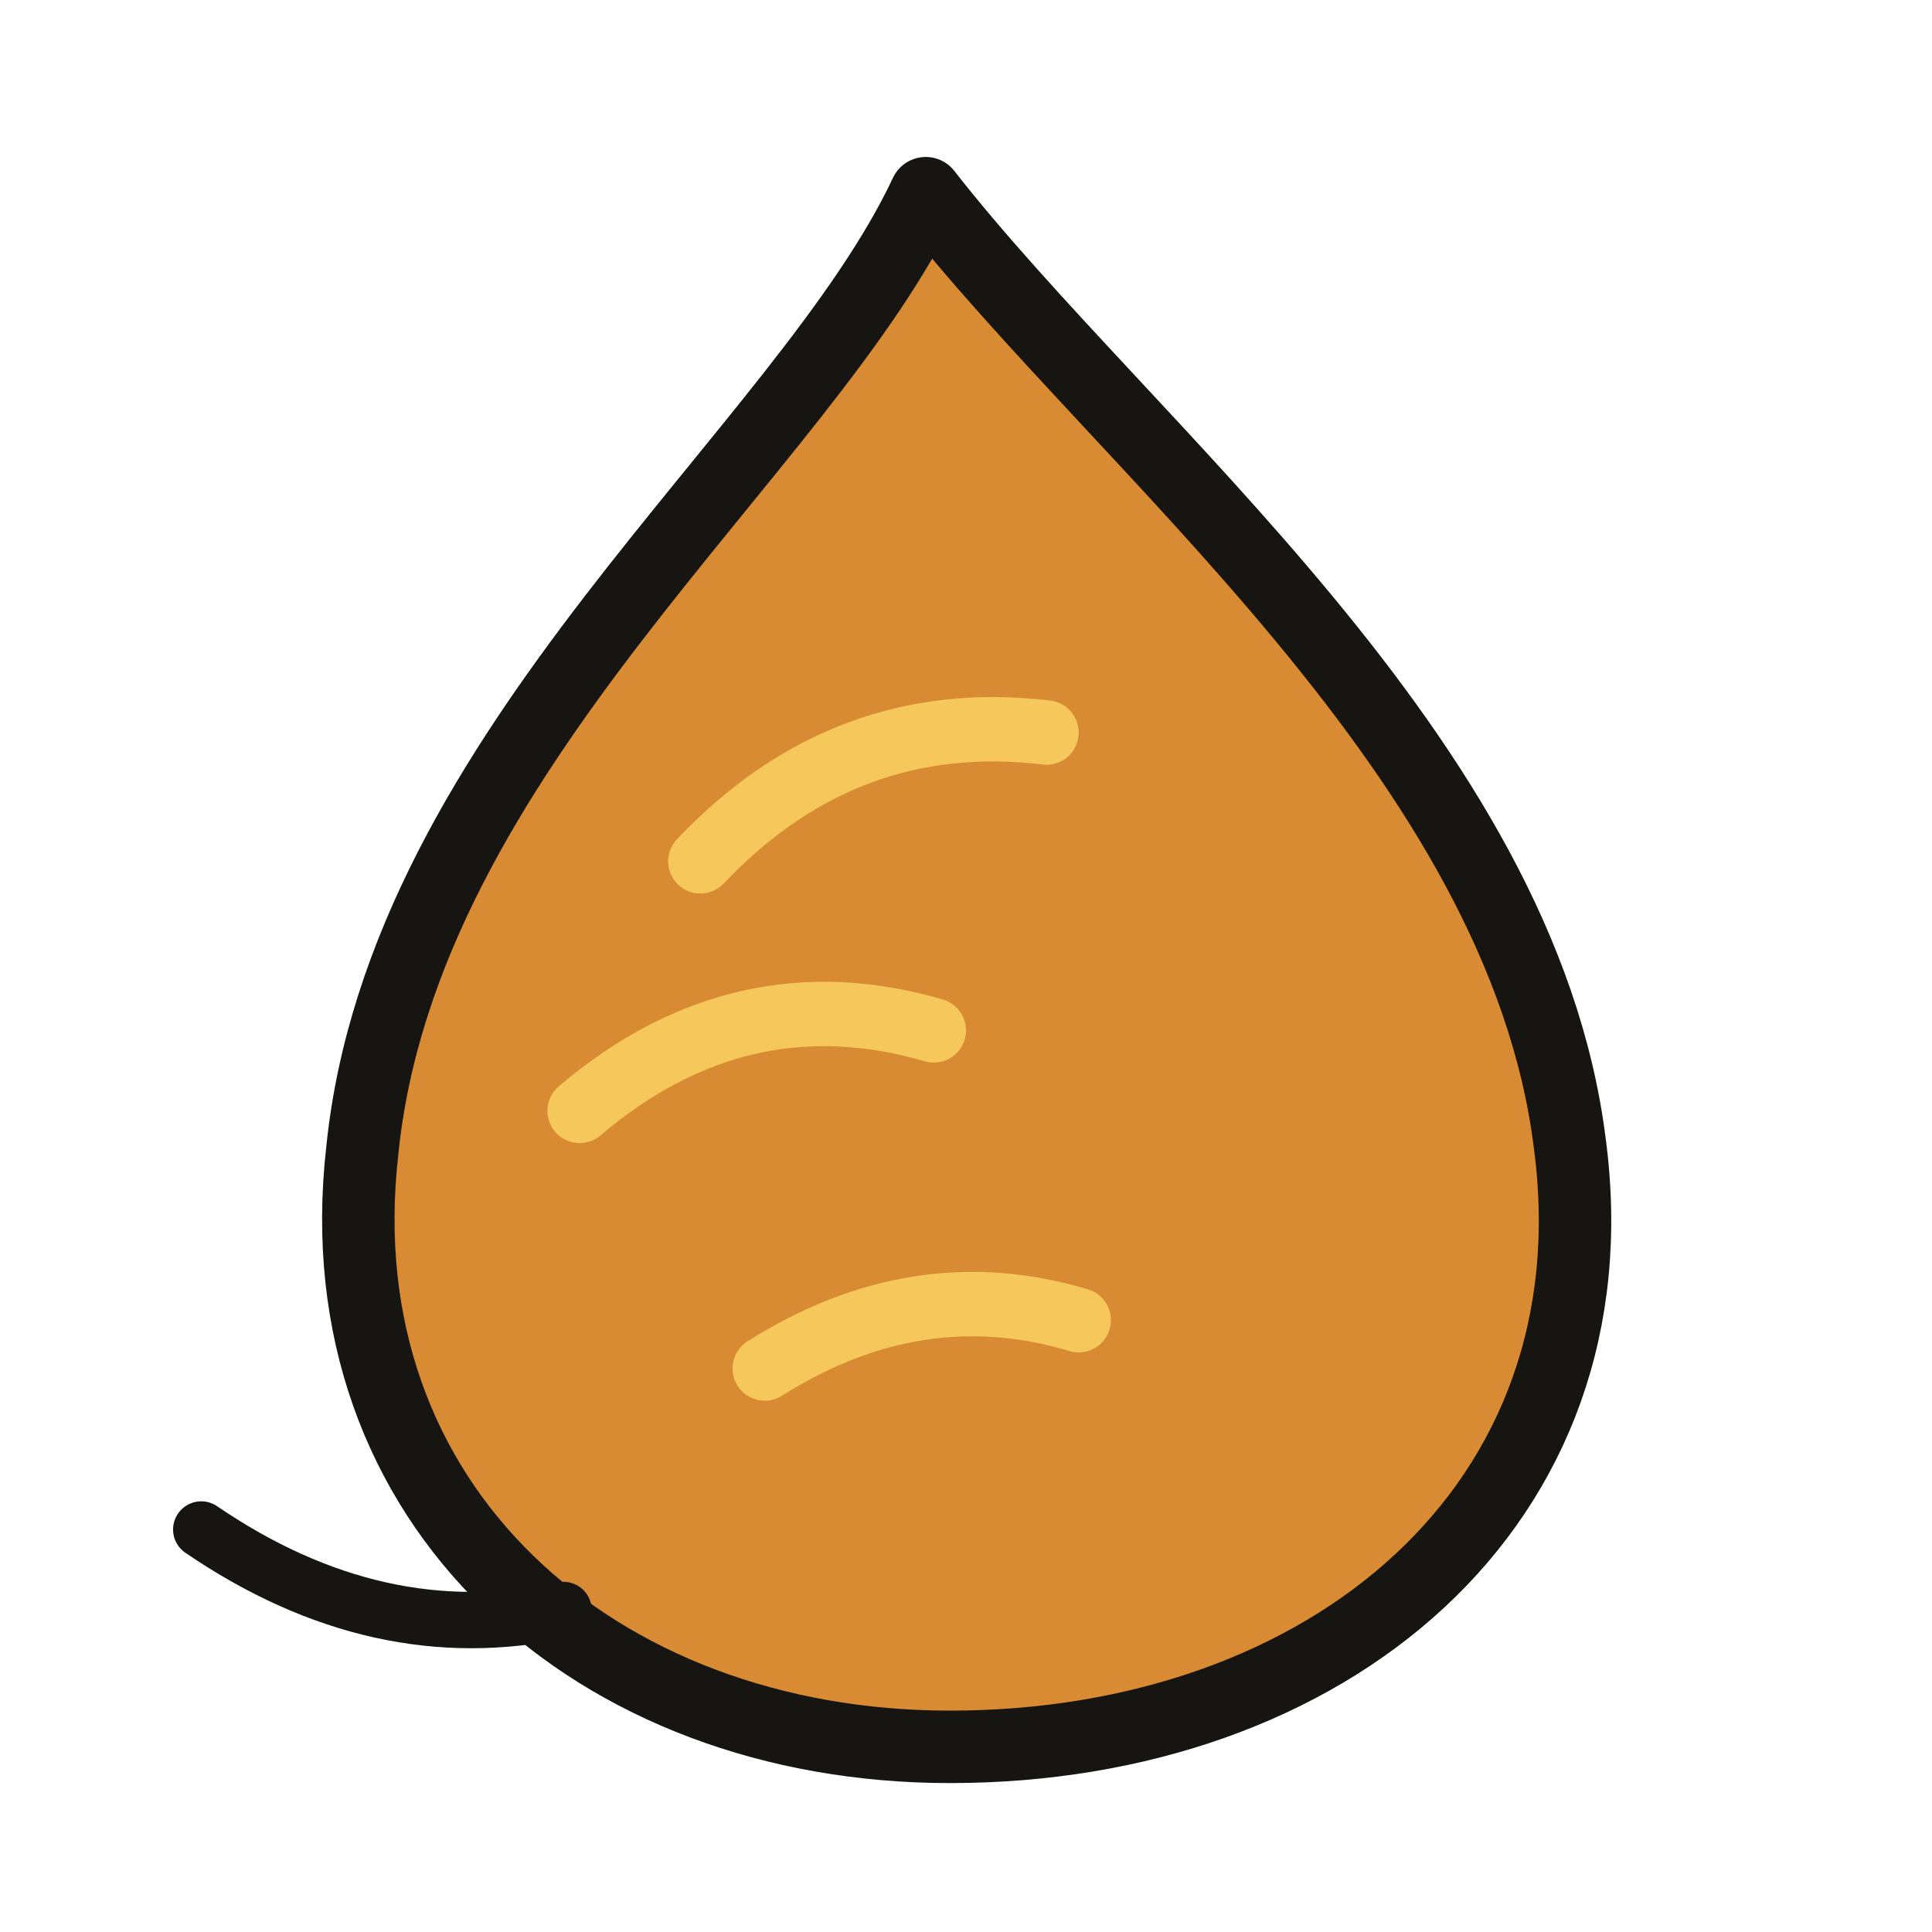
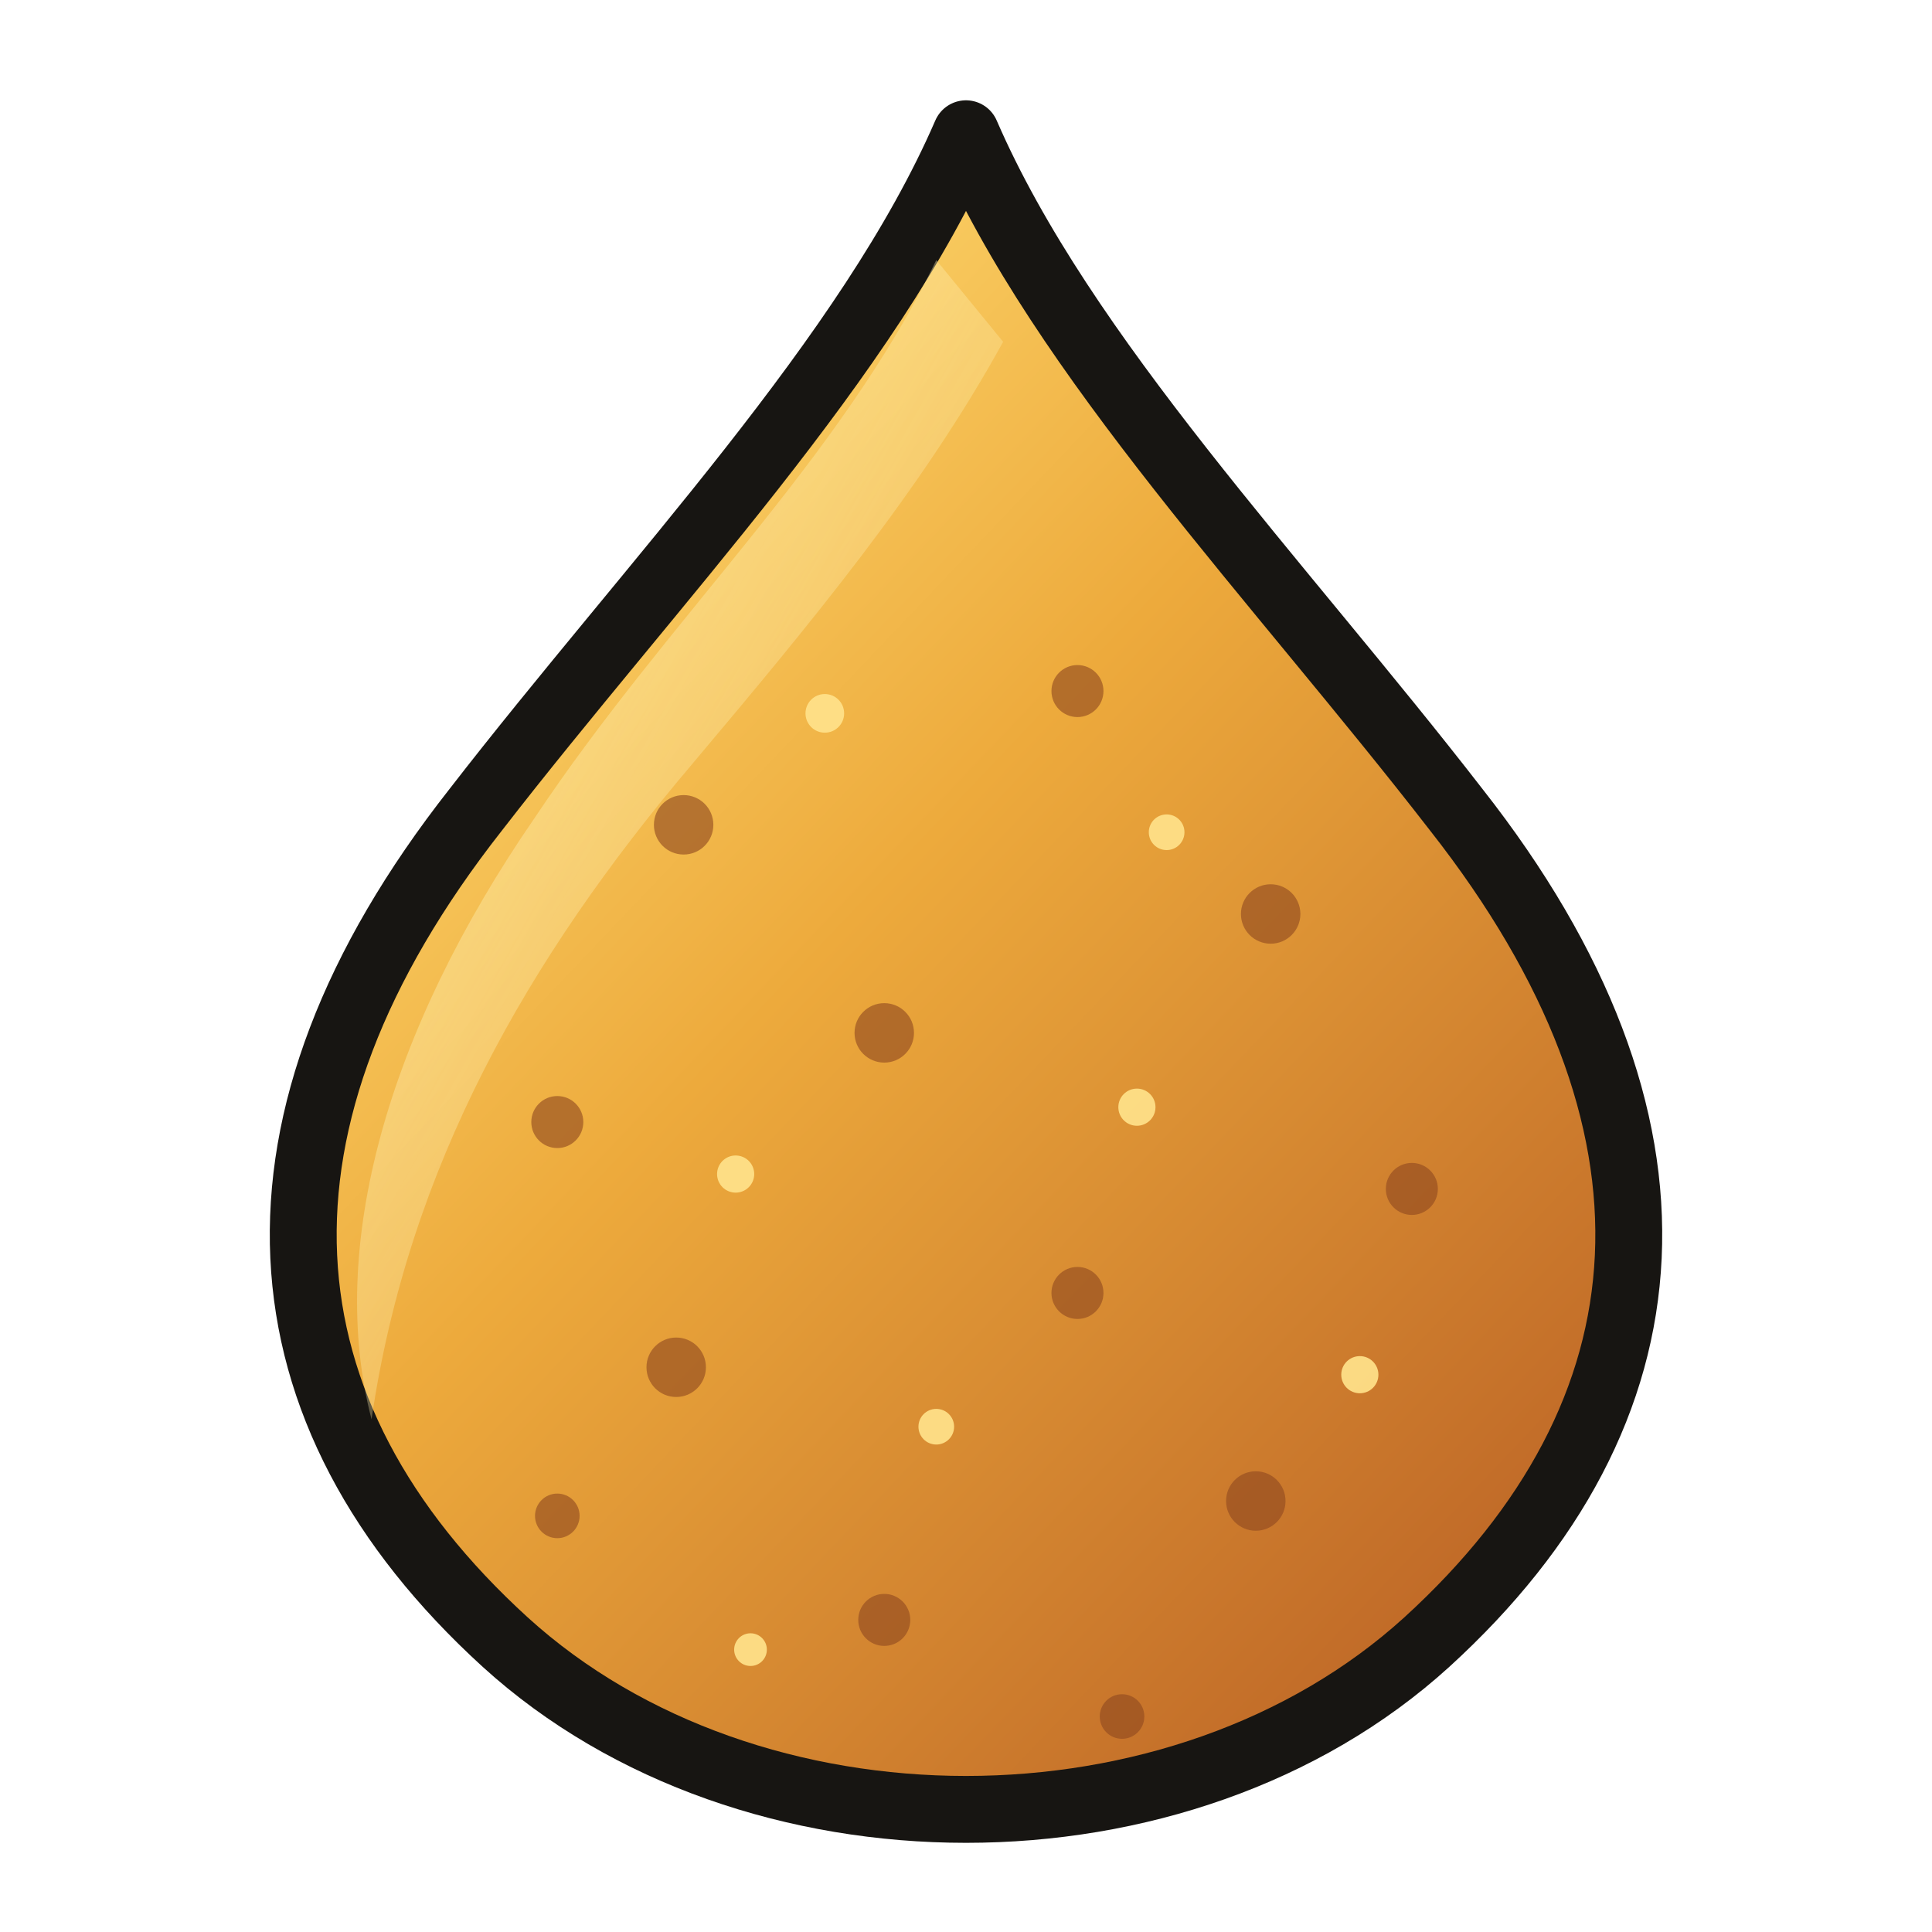
- <svg xmlns="http://www.w3.org/2000/svg" viewBox="0 0 240 240">
-   <path d="M115 24c-15 32-65 69-70 119-5 44 29 74 73 74 47 0 83-30 77-75-6-48-55-86-80-118z" fill="#d88b32" stroke="#171512" stroke-width="9" stroke-linejoin="round" />
-   <path d="M87 107q18-19 43-16m-58 47q20-17 44-10m-21 42q19-12 39-6" fill="none" stroke="#f6c75a" stroke-width="8" stroke-linecap="round" />
-   <path d="M25 190q22 15 45 10" fill="none" stroke="#171512" stroke-width="7" stroke-linecap="round" />
+ <svg xmlns="http://www.w3.org/2000/svg" viewBox="0 0 260 260">
+   <defs>
+     <linearGradient id="fry" x1=".16" y1=".1" x2=".84" y2=".92">
+       <stop offset="0" stop-color="#ffdc72" />
+       <stop offset=".42" stop-color="#edaa3c" />
+       <stop offset="1" stop-color="#bf6827" />
+     </linearGradient>
+     <linearGradient id="shine" x1="0" y1="0" x2="1" y2="1">
+       <stop stop-color="#fff1b2" stop-opacity=".9" />
+       <stop offset="1" stop-color="#fff1b2" stop-opacity="0" />
+     </linearGradient>
+   </defs>
+   <path d="M130 18c-13 30-42 60-66 91-33 42-30 81 4 112 33 30 91 30 124 0 34-31 37-70 4-112-24-31-53-61-66-91z" fill="url(#fry)" stroke="#171512" stroke-width="9" stroke-linejoin="round" />
+   <path d="M126 35c-13 27-36 48-54 75-20 29-28 58-22 81 5-34 21-62 43-88 16-19 31-37 42-57z" fill="url(#shine)" opacity=".72" />
+   <g fill="#8f481f" opacity=".62">
+     <circle cx="92" cy="111" r="4" />
+     <circle cx="145" cy="93" r="3.5" />
+     <circle cx="171" cy="123" r="4" />
+     <circle cx="75" cy="151" r="3.5" />
+     <circle cx="119" cy="139" r="4" />
+     <circle cx="190" cy="160" r="3.5" />
+     <circle cx="91" cy="184" r="4" />
+     <circle cx="145" cy="174" r="3.5" />
+     <circle cx="169" cy="202" r="4" />
+     <circle cx="119" cy="218" r="3.5" />
+     <circle cx="75" cy="204" r="3" />
+     <circle cx="151" cy="231" r="3" />
+   </g>
+   <g fill="#ffe28a" opacity=".92">
+     <circle cx="111" cy="96" r="2.6" />
+     <circle cx="157" cy="112" r="2.4" />
+     <circle cx="99" cy="158" r="2.5" />
+     <circle cx="153" cy="149" r="2.5" />
+     <circle cx="126" cy="192" r="2.4" />
+     <circle cx="183" cy="185" r="2.5" />
+     <circle cx="101" cy="222" r="2.2" />
+   </g>
</svg>
